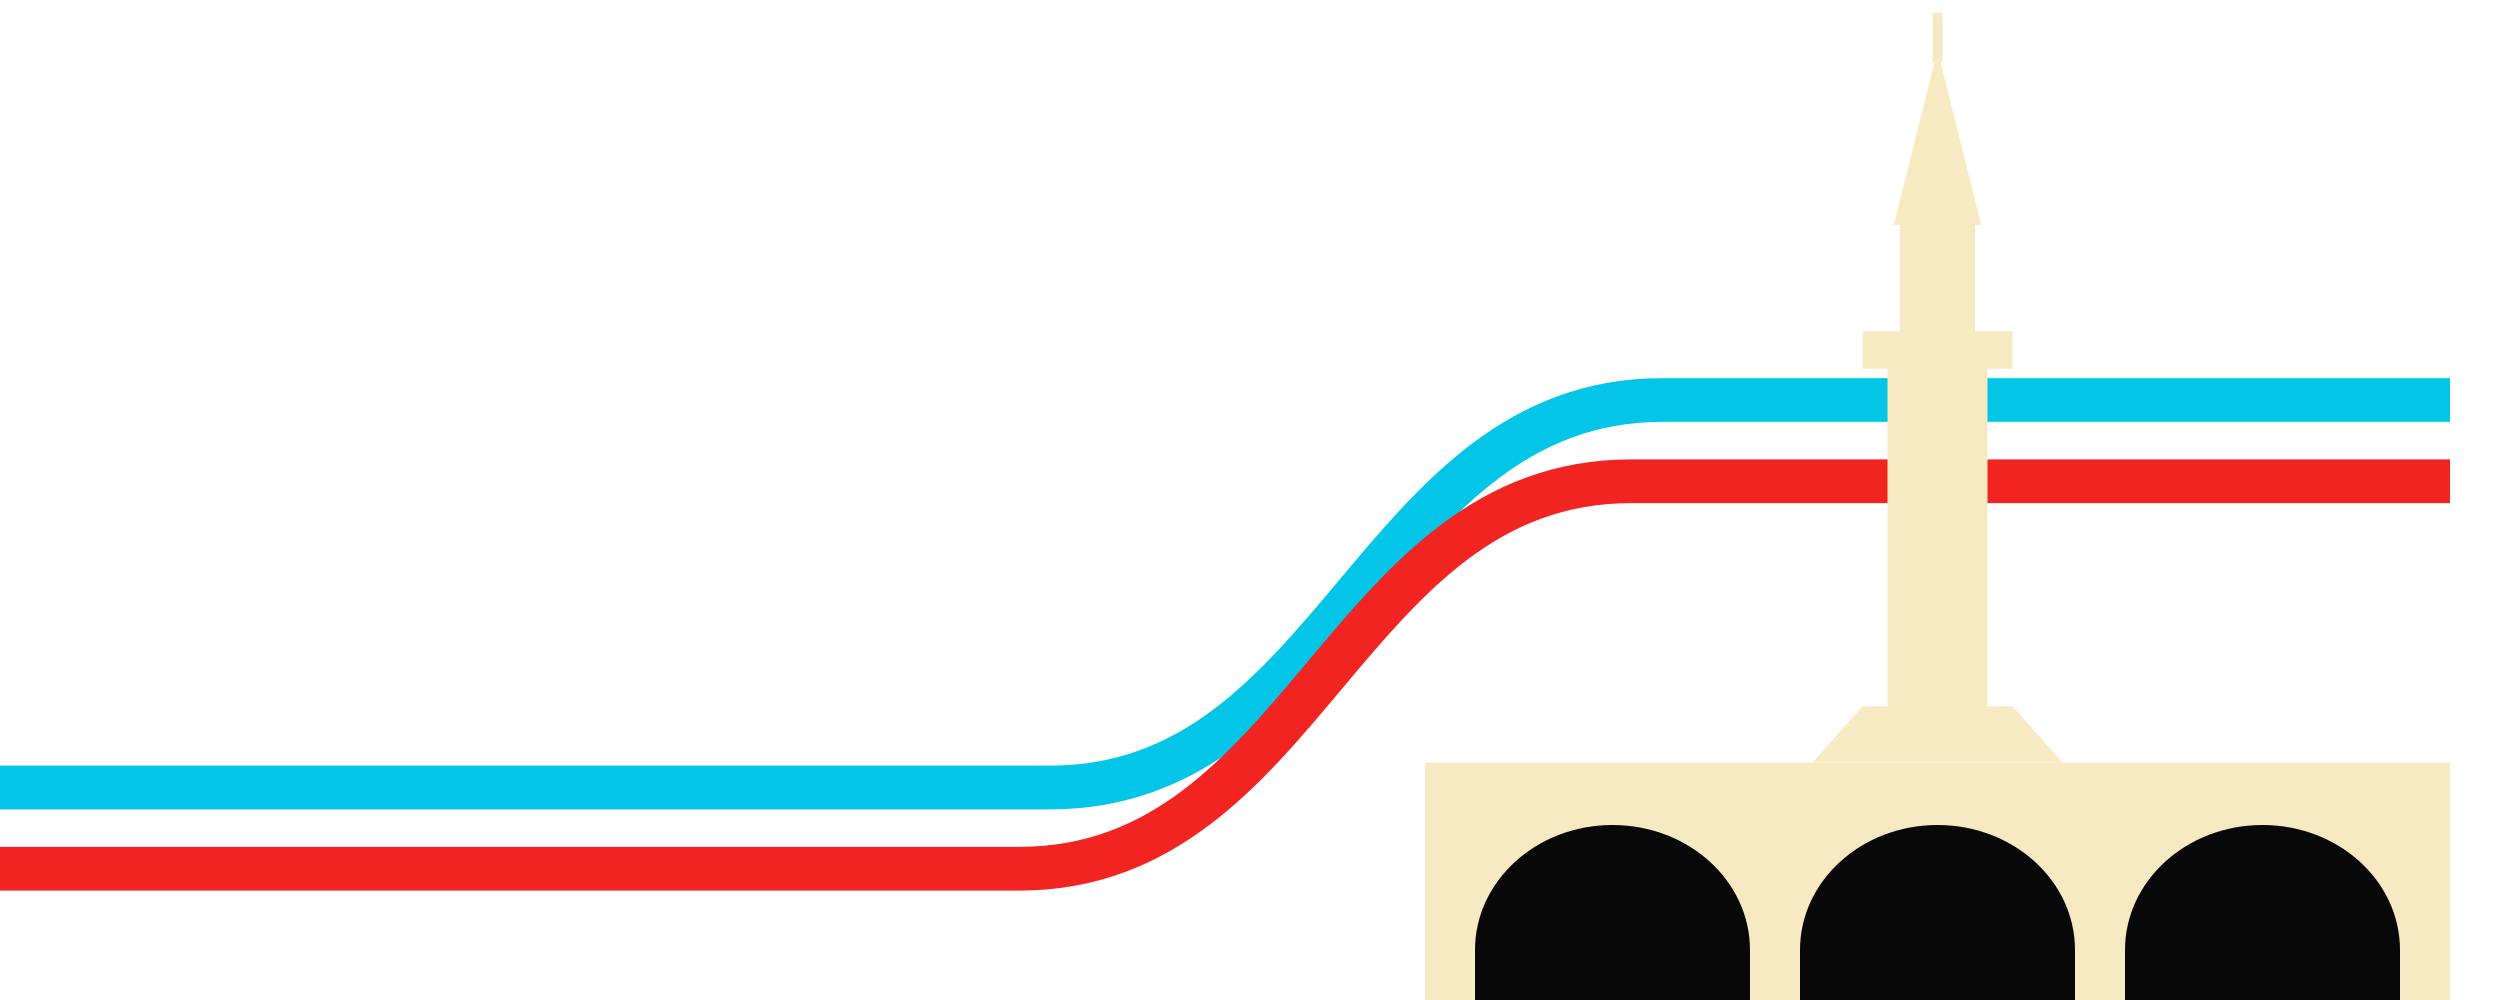
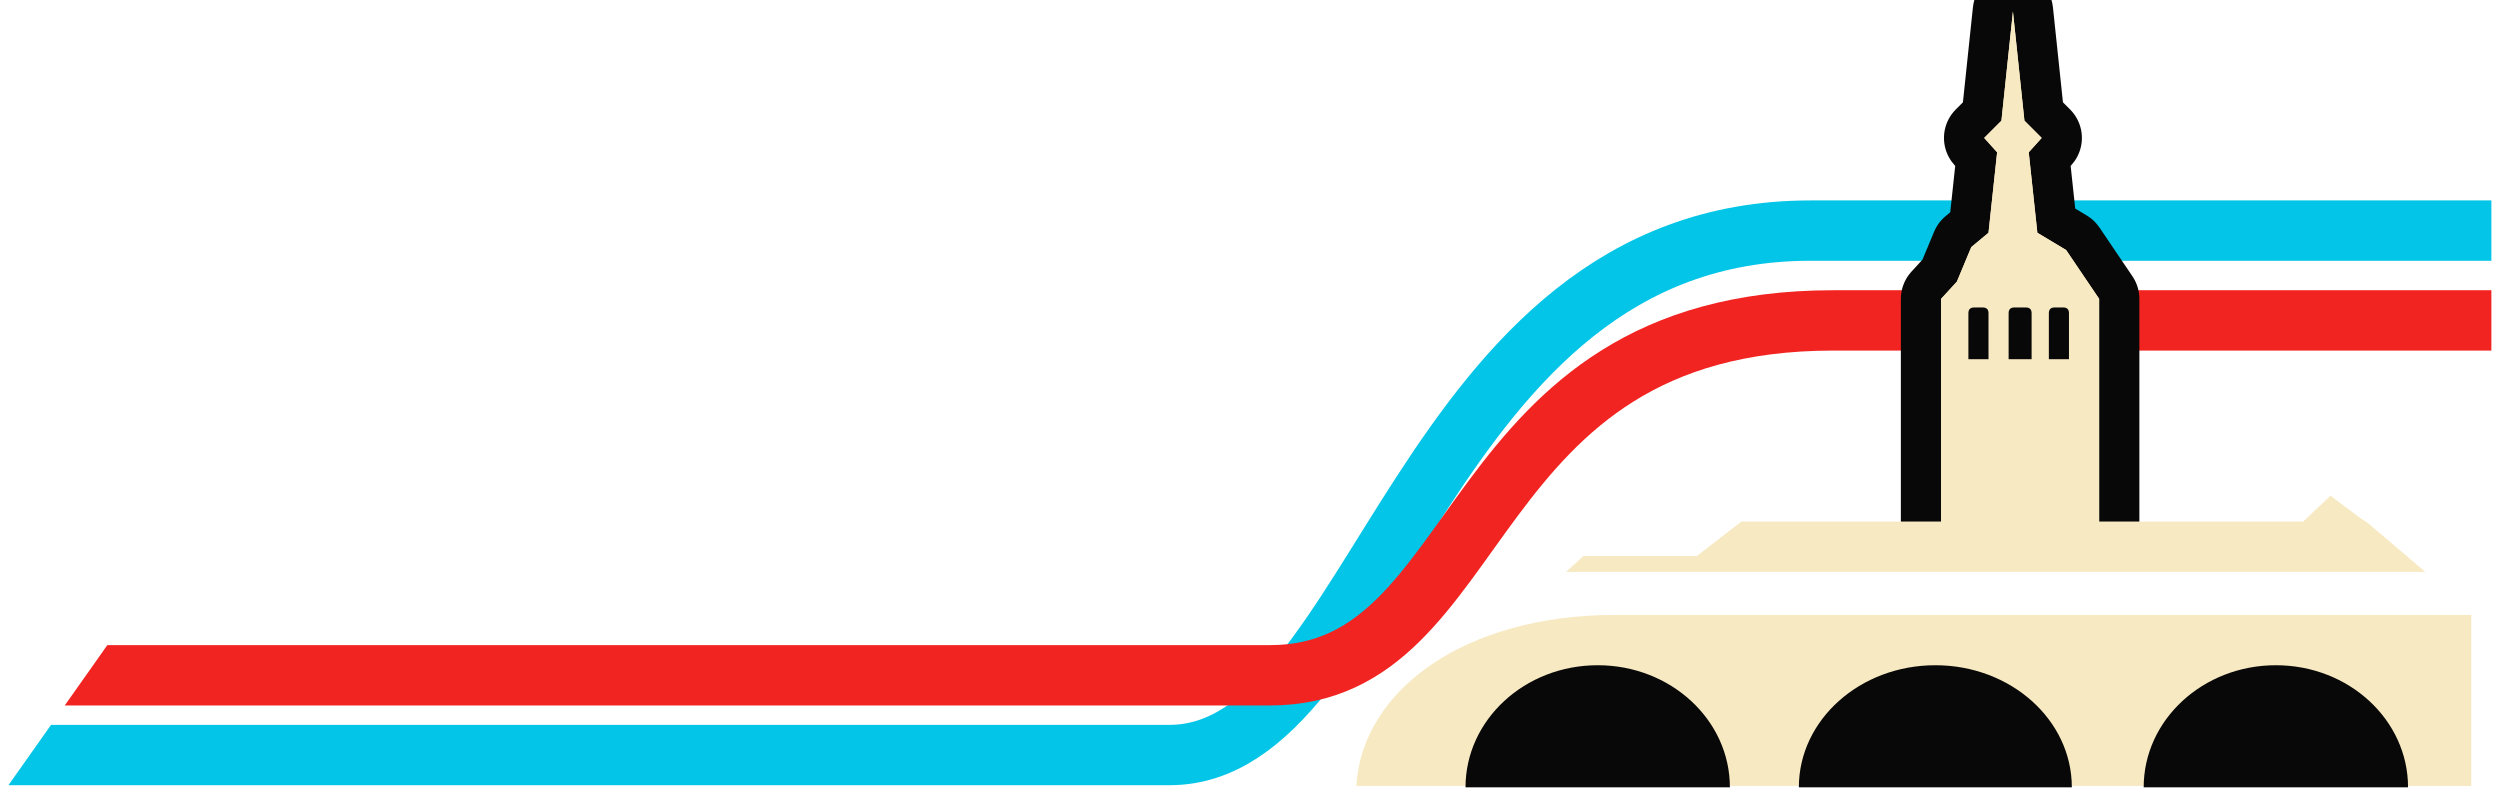
- <svg xmlns="http://www.w3.org/2000/svg" width="400" height="160" viewBox="0 0 400 160" role="img" aria-labelledby="title desc">
-   <g fill="none" stroke-width="7">
-     <path d="M0 126H168C214 126 220 64 266 64H392" stroke="#02C5E7" />
-     <path d="M0 139H163C209 139 215 77 261 77H392" stroke="#F22421" />
+ <svg xmlns="http://www.w3.org/2000/svg" width="870" height="276" viewBox="38 322 870 276" role="img" aria-labelledby="title desc">
+   <defs>
+     <clipPath id="wf-coupe">
+       <path d="M39 598L87 530H200V322H908V598z" />
+     </clipPath>
+   </defs>
+   <g clip-path="url(#wf-coupe)" fill="none" stroke-width="21">
+     <path d="M20 584.75H445C518 584.75 532 402.25 668 402.25H905" stroke="#02C5E7" />
+     <path d="M20 557H480C557 557 545 433.5 676 433.5H905" stroke="#F22421" />
  </g>
+   <path fill="#F7E9C2" stroke="#080808" stroke-width="28" stroke-linejoin="round" paint-order="stroke" d="M738.5 326L742.5 364L748.5 370L744 375L747 403L757 409L768.5 426V504H713.5V426L719 420L724 408L730 403L733 375L728.5 370L734.5 364z" />
  <g fill="#F7E9C2">
-     <path d="M228 122H392V160H228z" />
-     <path d="M290 122L298 113H322L330 122z" />
-     <path d="M302 58H318V114H302z" />
-     <path d="M298 53H322V59H298z" />
-     <path d="M304 35H316V54H304z" />
-     <path d="M303 36L310 8L317 36z" />
-     <path d="M309.2 2H310.8V10H309.2z" />
+     <path d="M644 503.5H839.5L849 494.5L859 502L862 504L882 521H583L589 515.5H628.5z" />
+     <path d="M738.5 326L742.5 364L748.5 370L744 375L747 403L757 409L768.5 426V505H713.5V426L719 420L724 408L730 403L733 375L728.5 370L734.5 364z" />
+     <path d="M510 595.5C512 562 548 536 600 536H898V595.5z" />
  </g>
  <g fill="#080808">
-     <path d="M236 160V152A22 20 0 0 1 280 152V160z" />
-     <path d="M288 160V152A22 20 0 0 1 332 152V160z" />
-     <path d="M340 160V152A22 20 0 0 1 384 152V160z" />
+     <path d="M723 447V431Q723 429 725 429H728Q730 429 730 431V447z" />
+     <path d="M737 447V431Q737 429 739 429H743Q745 429 745 431V447z" />
+     <path d="M751 447V431Q751 429 753 429H756Q758 429 758 431V447z" />
+     <path d="M548 596A46 42.5 0 0 1 640 596z" />
+     <path d="M664 596A47.5 42.5 0 0 1 759 596z" />
+     <path d="M784 596A46 42.5 0 0 1 876 596z" />
  </g>
</svg>
